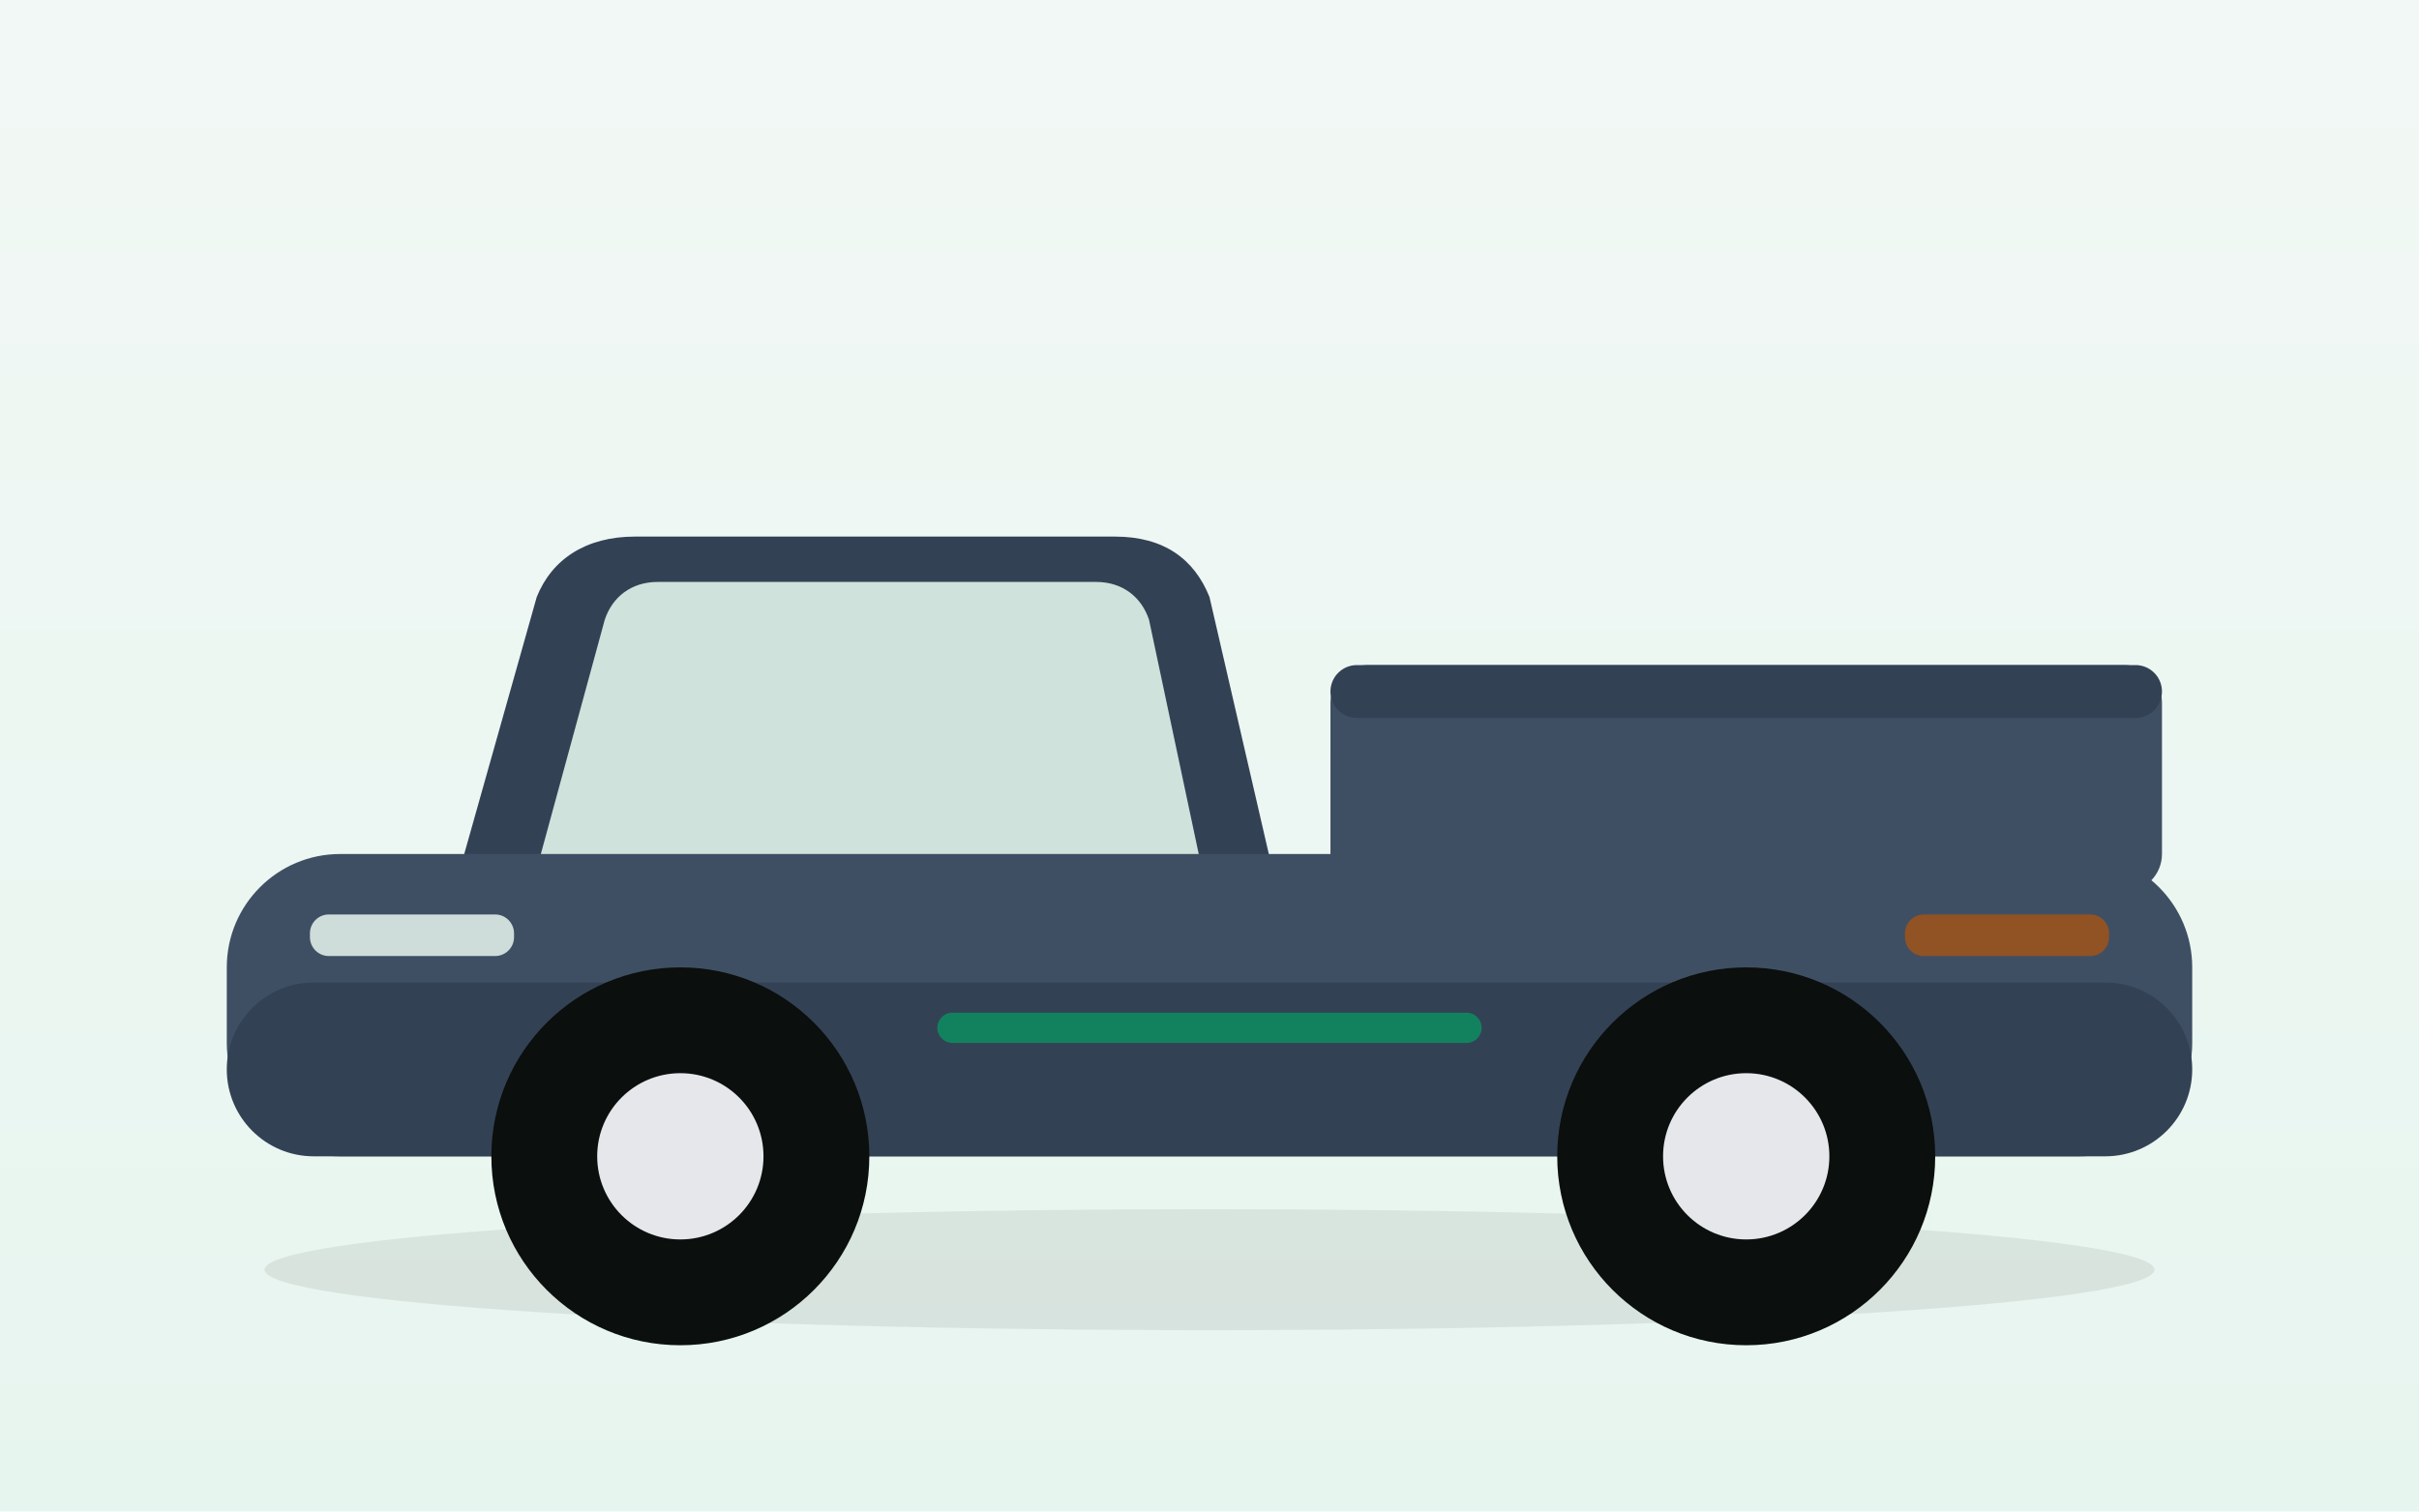
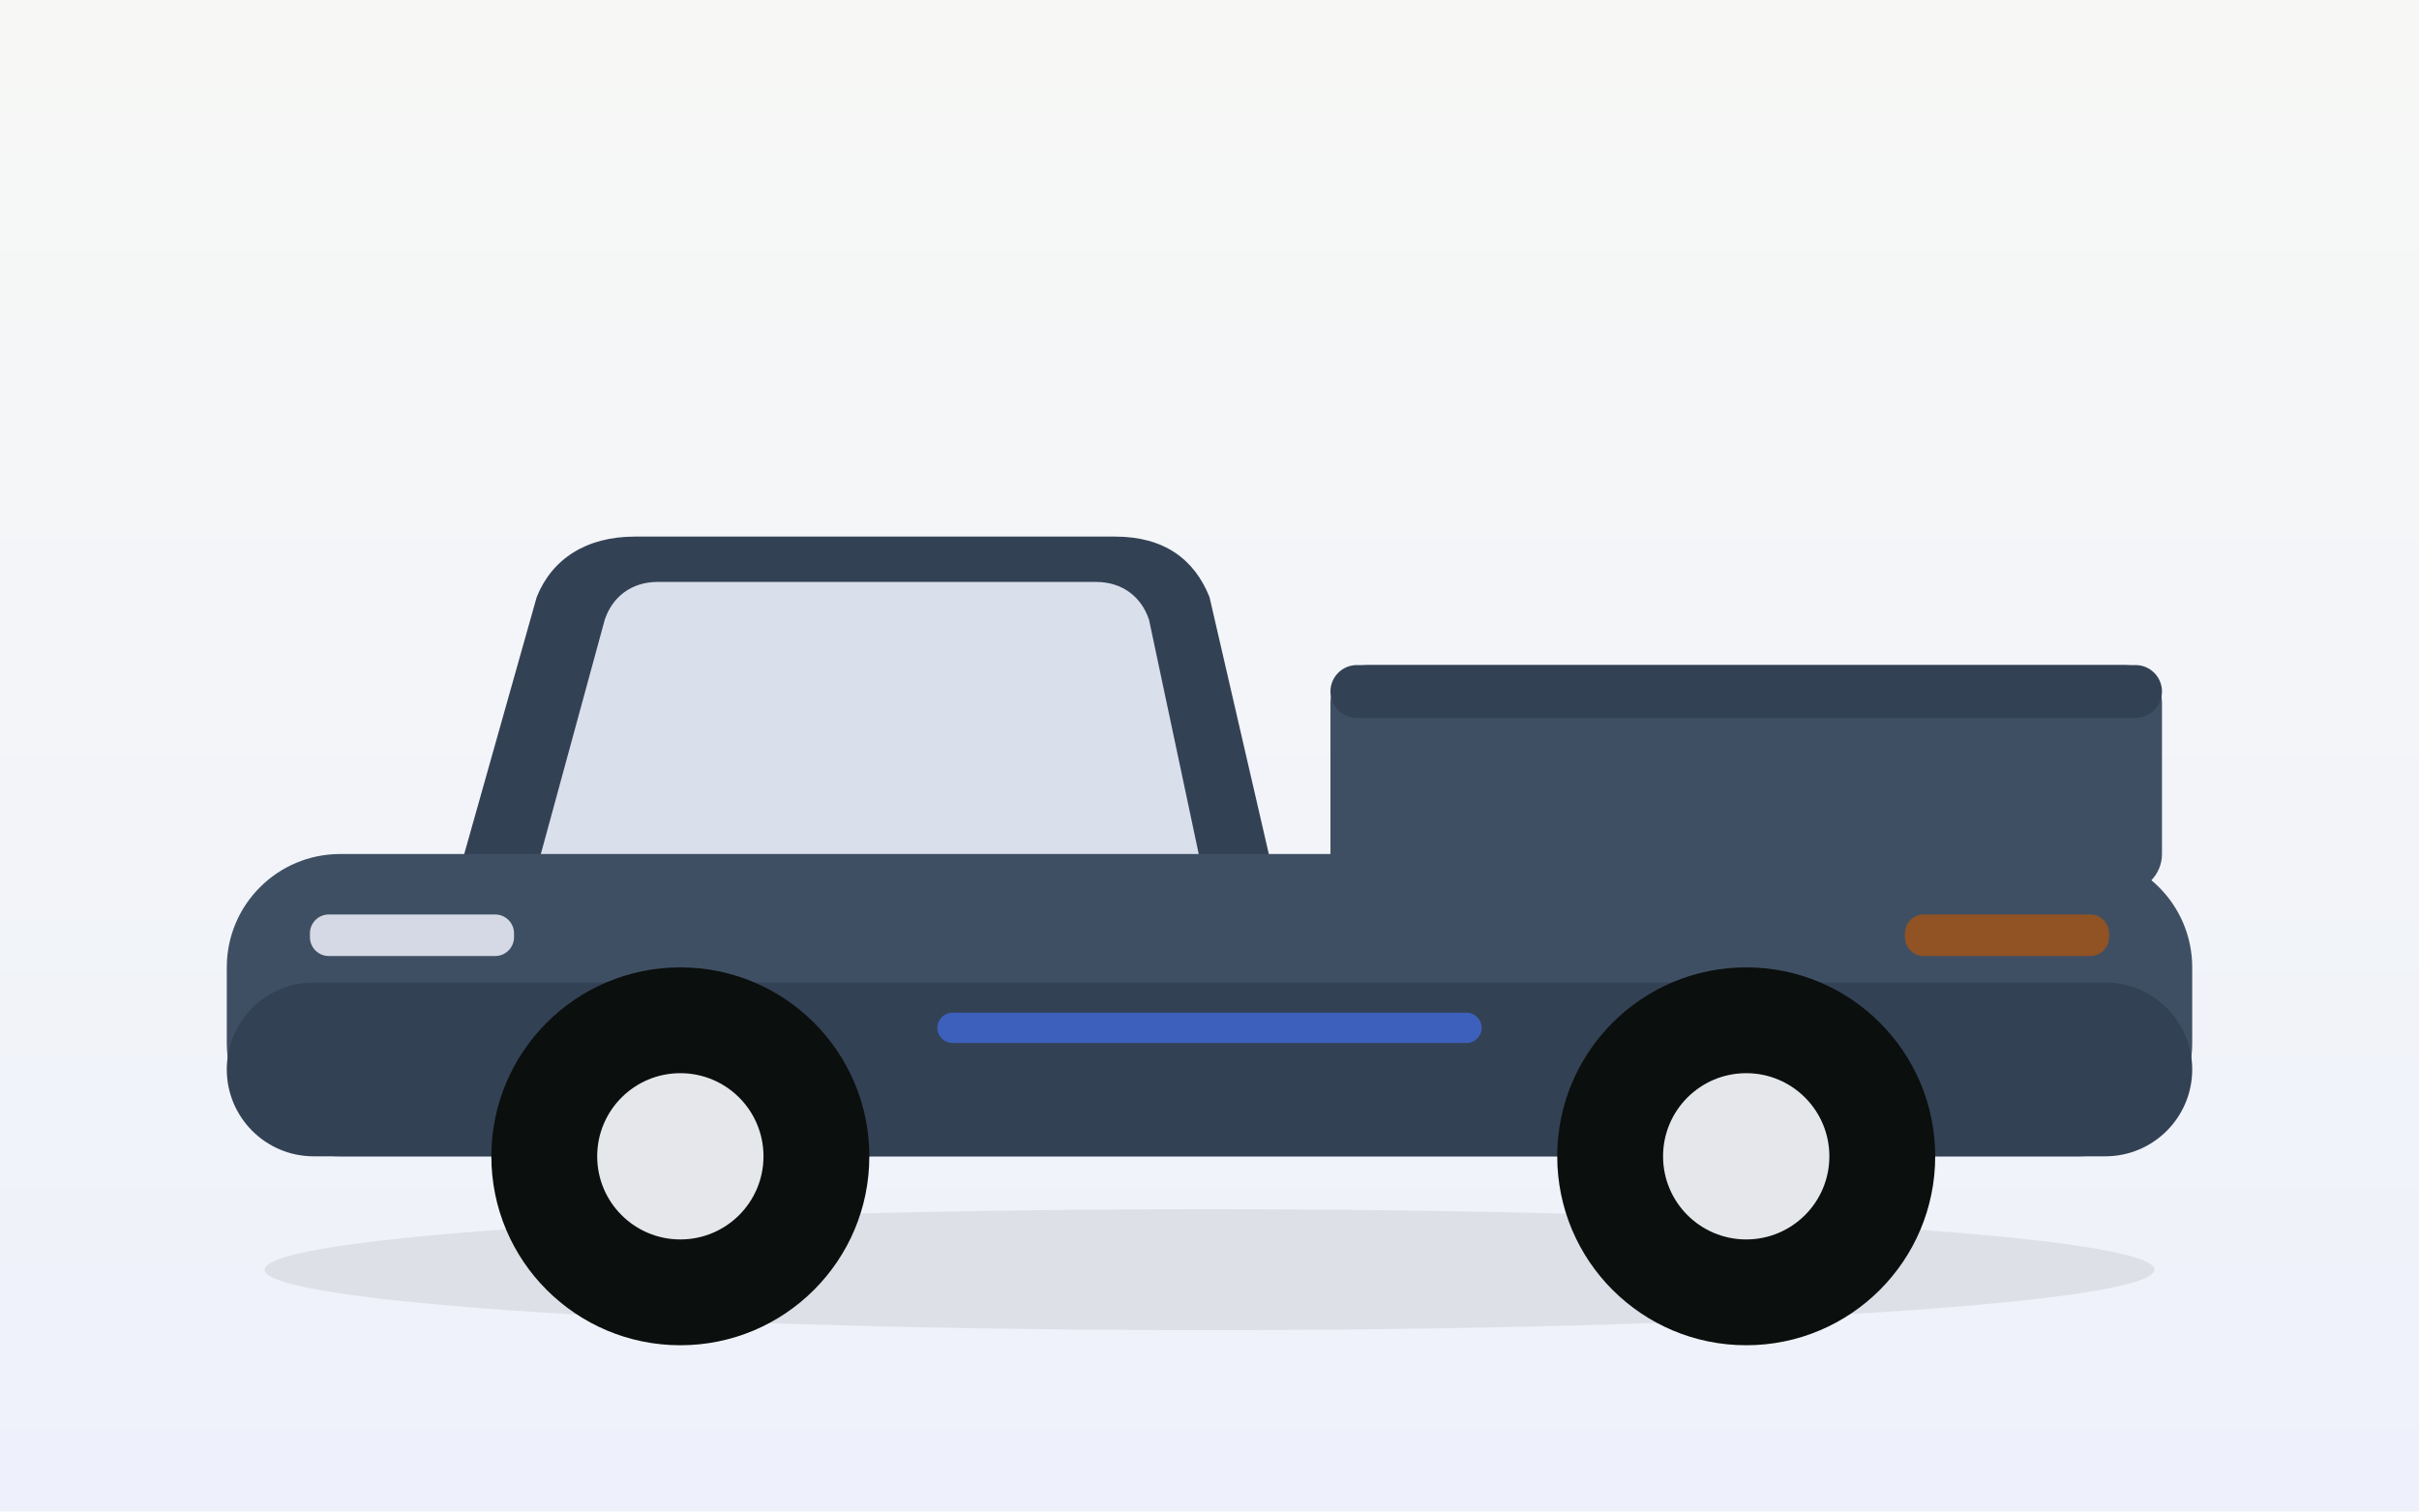
<svg xmlns="http://www.w3.org/2000/svg" viewBox="0 0 640 400" role="img" aria-label="Ute illustration">
  <defs>
    <linearGradient id="bg" x1="0" y1="0" x2="0" y2="1">
-       <stop offset="0" stop-color="#f2f8f5" />
-       <stop offset="1" stop-color="#e7f5ef" />
+       <stop offset="0" stop-color="#f7f8f6" />
+       <stop offset="1" stop-color="#eef1fb" />
    </linearGradient>
  </defs>
  <rect width="640" height="400" fill="url(#bg)" />
  <ellipse cx="320" cy="336" rx="250" ry="16" fill="#0b0f0d" opacity="0.08" />
  <path d="M120 236 L142 158 C146 148 155 142 168 142 L295 142 C308 142 316 148 320 158 L338 236 Z" fill="#334155" />
-   <path d="M142 230 L160 164 C162 158 167 154 174 154 L290 154 C297 154 302 158 304 164 L318 230 Z" fill="#cfe2db" />
+   <path d="M142 230 L160 164 C162 158 167 154 174 154 L290 154 C297 154 302 158 304 164 L318 230 Z" fill="#d9dfeb" />
  <rect x="352" y="176" width="220" height="60" rx="10" fill="#3f4f63" />
  <rect x="352" y="176" width="220" height="14" rx="7" fill="#334155" />
  <rect x="60" y="226" width="520" height="80" rx="30" fill="#3f4f63" />
  <rect x="60" y="260" width="520" height="46" rx="23" fill="#334155" />
-   <rect x="82" y="242" width="54" height="11" rx="5" fill="#e7f5ef" opacity="0.85" />
+   <rect x="82" y="242" width="54" height="11" rx="5" fill="#eef1fb" opacity="0.85" />
  <rect x="504" y="242" width="54" height="11" rx="5" fill="#b45309" opacity="0.7" />
  <circle cx="180" cy="306" r="50" fill="#0b0f0d" />
  <circle cx="180" cy="306" r="22" fill="#e5e7eb" />
  <circle cx="462" cy="306" r="50" fill="#0b0f0d" />
  <circle cx="462" cy="306" r="22" fill="#e5e7eb" />
-   <rect x="248" y="268" width="144" height="8" rx="4" fill="#0e8a5f" opacity="0.9" />
+   <rect x="248" y="268" width="144" height="8" rx="4" fill="#3e64c8" opacity="0.9" />
</svg>
